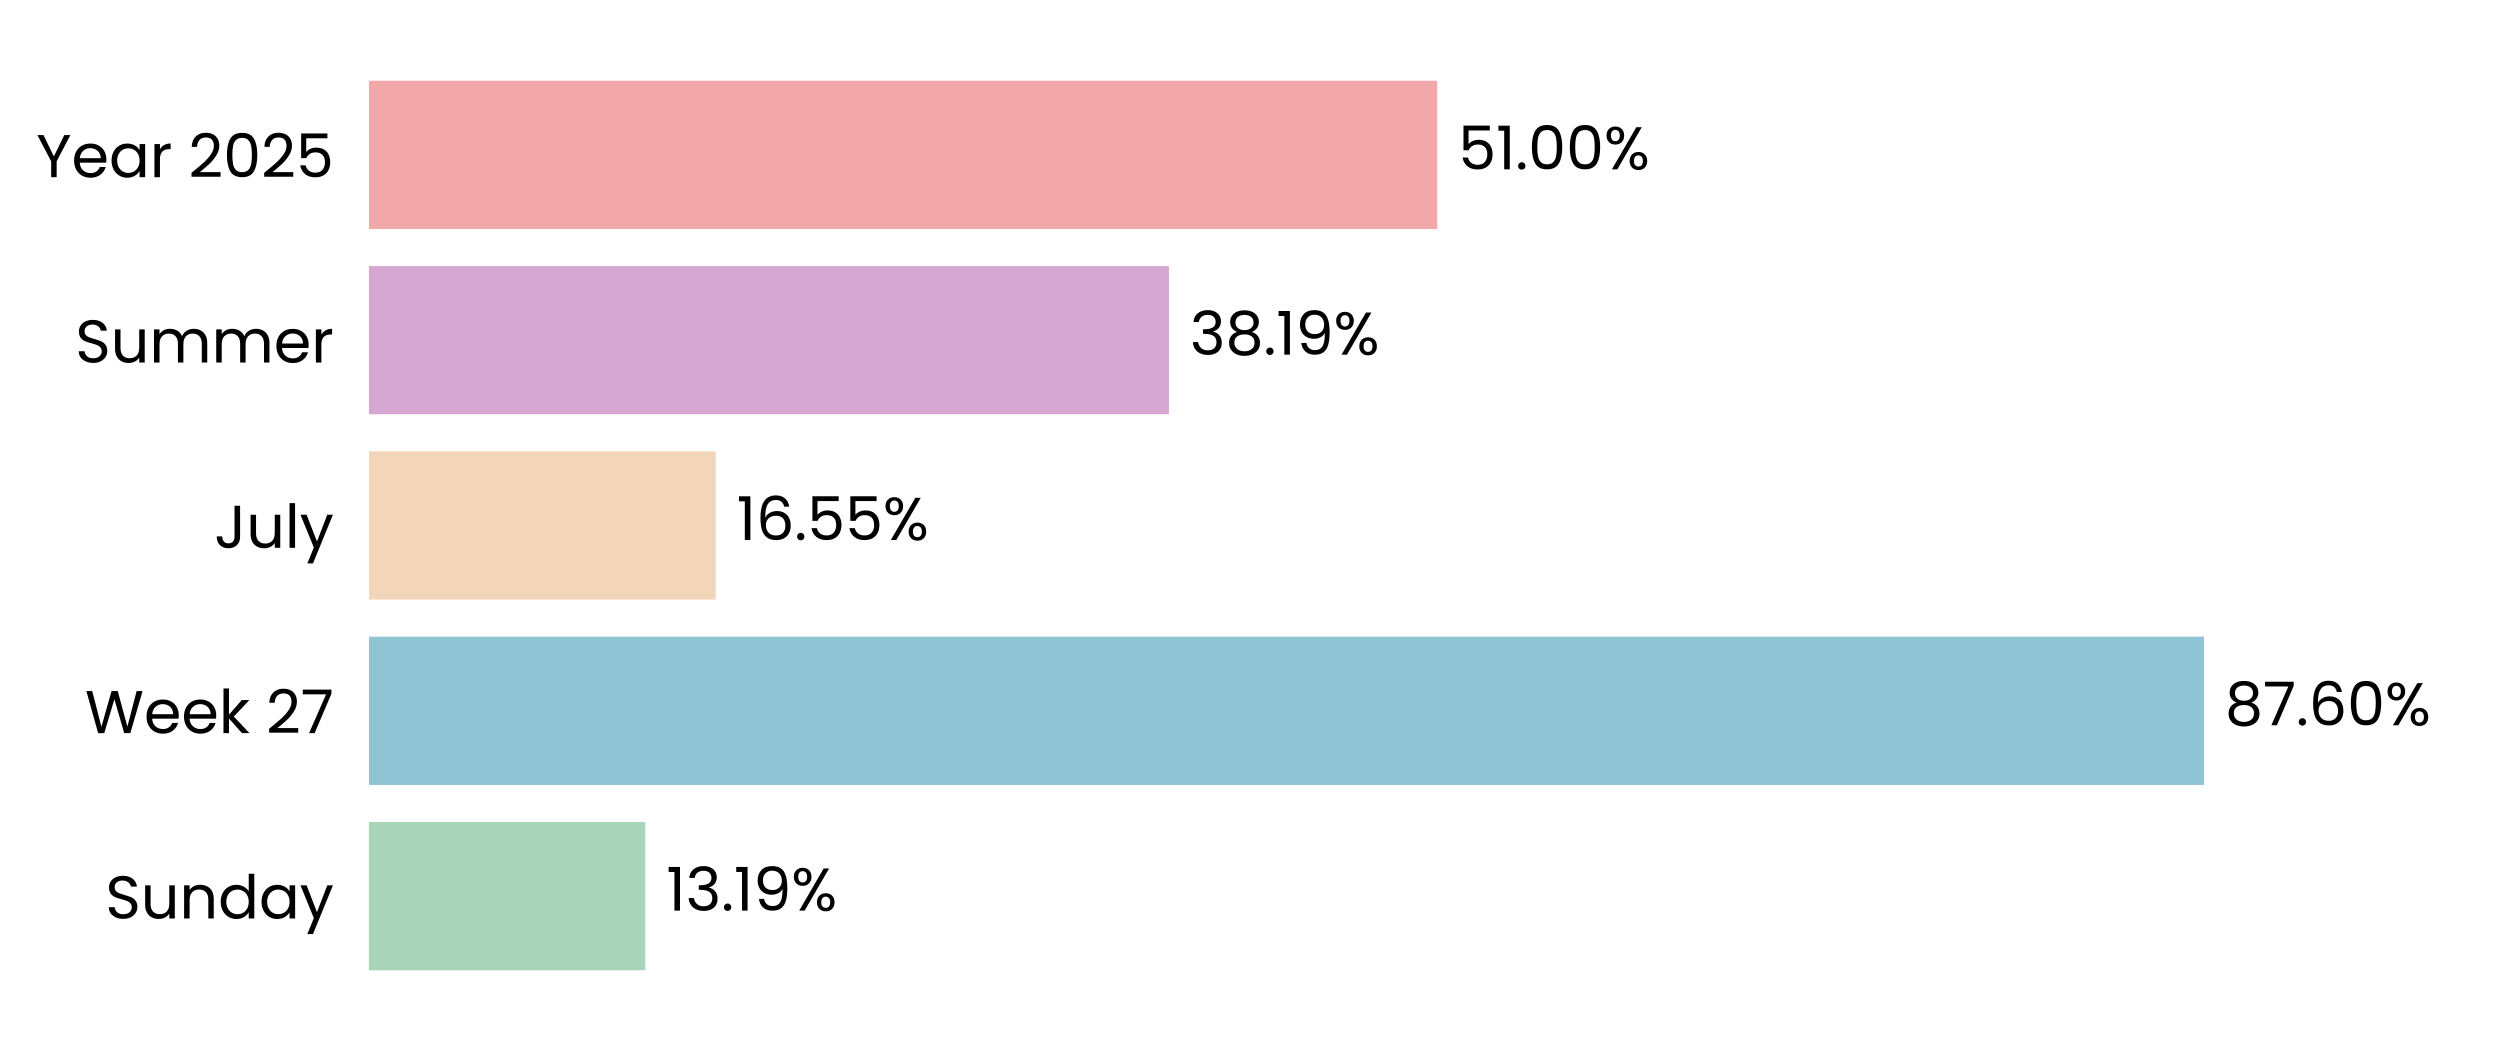
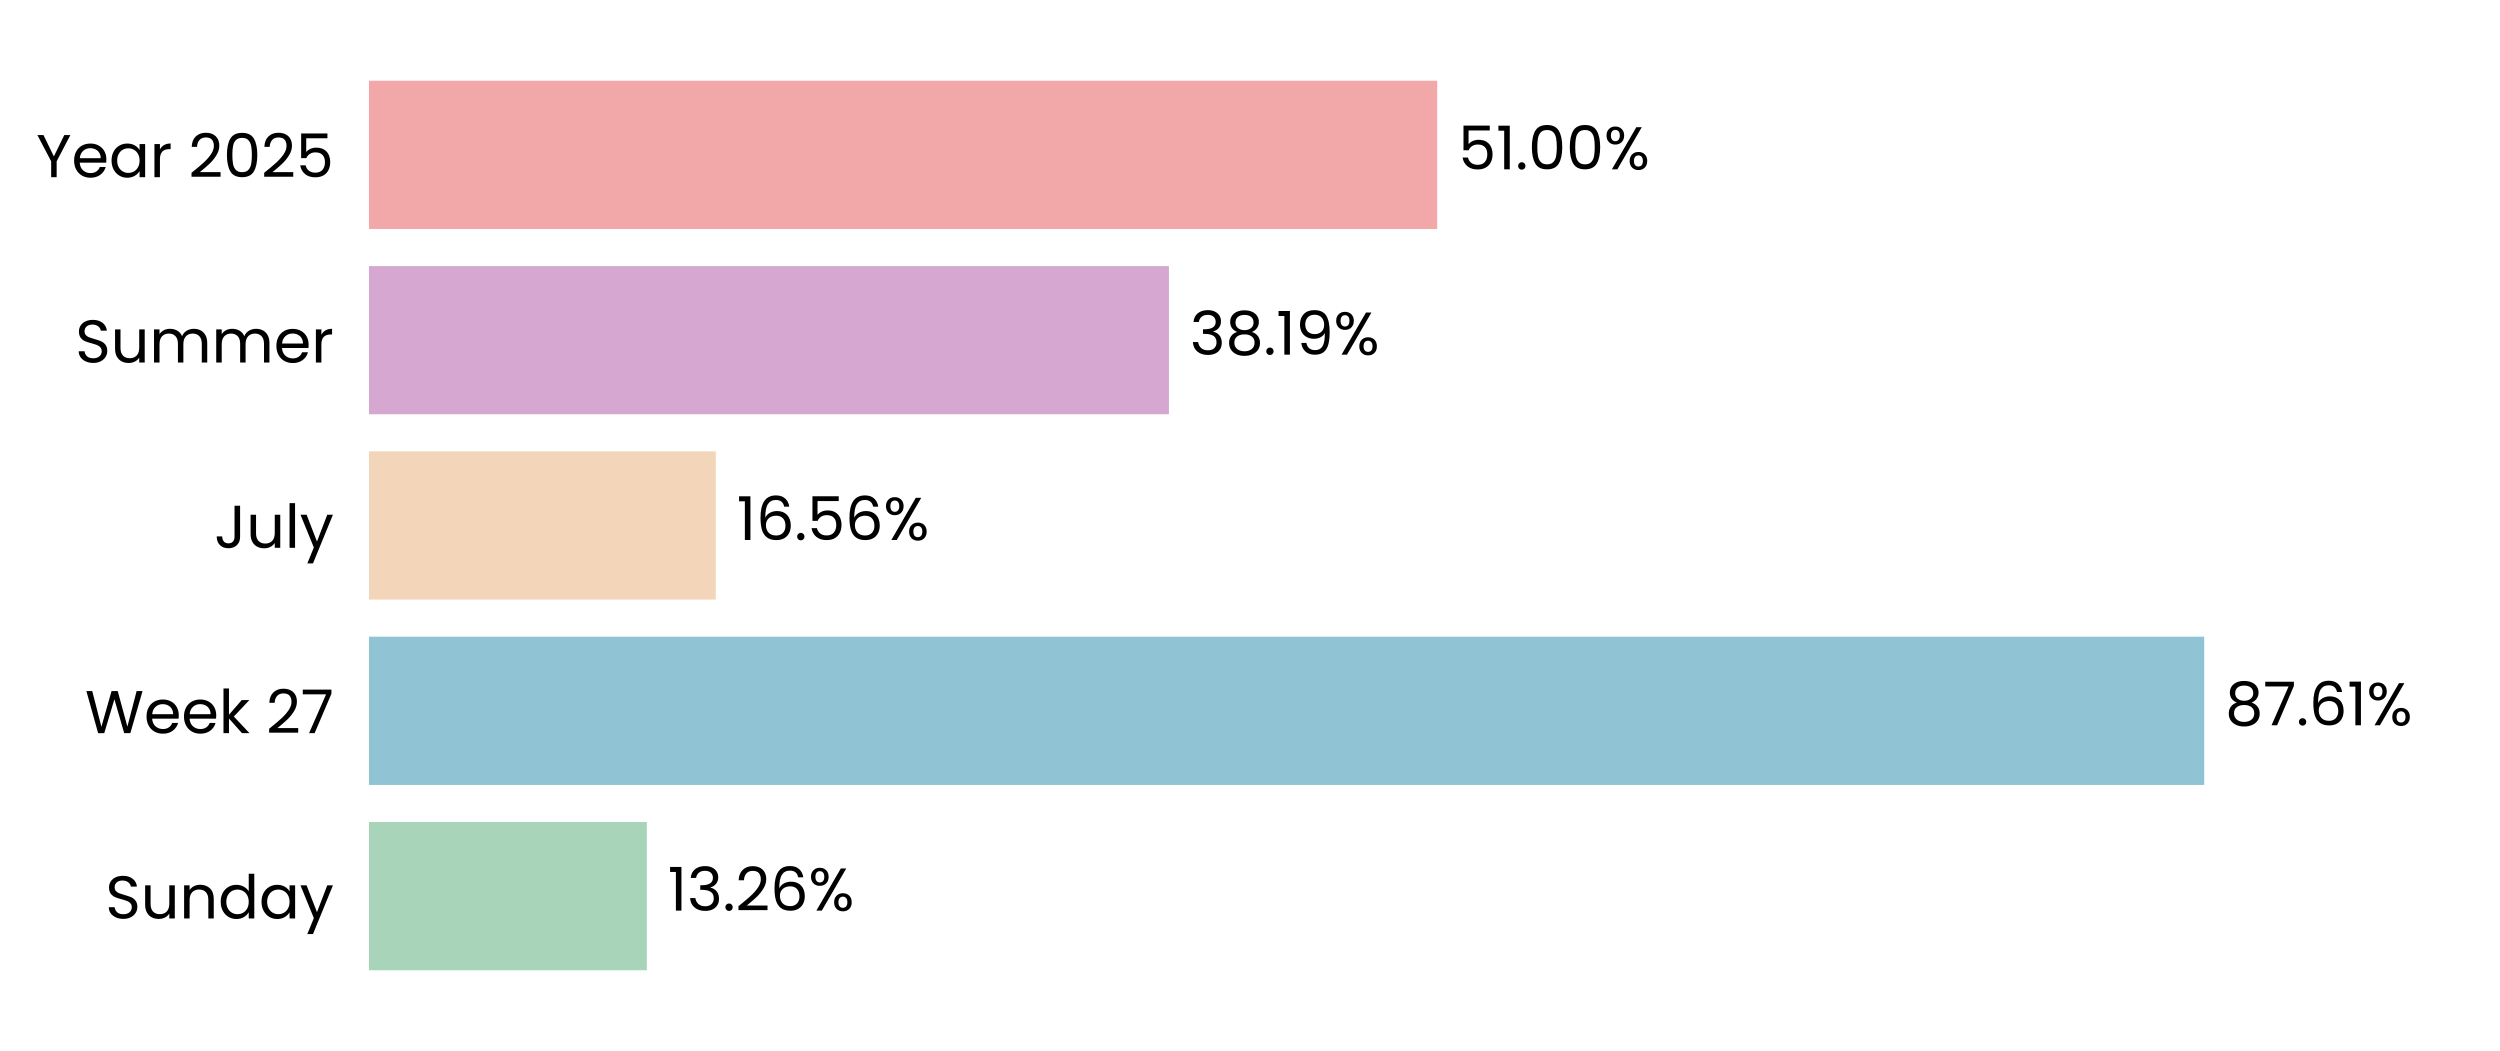
<svg xmlns="http://www.w3.org/2000/svg" xmlns:xlink="http://www.w3.org/1999/xlink" width="496.691pt" height="208.8pt" viewBox="0 0 496.691 208.8" version="1.1">
  <defs>
    <style type="text/css">*{stroke-linejoin: round; stroke-linecap: butt}</style>
  </defs>
  <g id="figure_1">
    <g id="patch_1">
      <path d="M 0 208.8  L 496.691 208.8  L 496.691 0  L 0 0  L 0 208.8  z " style="fill: none" />
    </g>
    <g id="axes_1">
      <g id="patch_2">
        <path d="M 73.311 201.6  L 489.491 201.6  L 489.491 7.2  L 73.311 7.2  L 73.311 201.6  z " style="fill: none" />
      </g>
      <g id="patch_3">
-         <path d="M 73.311 192.764  L 128.224 192.764  L 128.224 163.309  L 73.311 163.309  z " clip-path="url(#pef450b0141)" style="fill: #a8d5ba" />
+         <path d="M 73.311 192.764  L 128.513 192.764  L 128.513 163.309  L 73.311 163.309  z " clip-path="url(#p2e1e49028b)" style="fill: #a8d5ba" />
      </g>
      <g id="patch_4">
-         <path d="M 73.311 155.945  L 437.882 155.945  L 437.882 126.491  L 73.311 126.491  z " clip-path="url(#pef450b0141)" style="fill: #90c3d4" />
+         <path d="M 73.311 155.945  L 437.923 155.945  L 437.923 126.491  L 73.311 126.491  z " clip-path="url(#p2e1e49028b)" style="fill: #90c3d4" />
      </g>
      <g id="patch_5">
-         <path d="M 73.311 119.127  L 142.208 119.127  L 142.208 89.673  L 73.311 89.673  z " clip-path="url(#pef450b0141)" style="fill: #f3d6ba" />
+         <path d="M 73.311 119.127  L 142.218 119.127  L 142.218 89.673  L 73.311 89.673  z " clip-path="url(#p2e1e49028b)" style="fill: #f3d6ba" />
      </g>
      <g id="patch_6">
-         <path d="M 73.311 82.309  L 232.237 82.309  L 232.237 52.855  L 73.311 52.855  z " clip-path="url(#pef450b0141)" style="fill: #d6a8d1" />
+         <path d="M 73.311 82.309  L 232.241 82.309  L 232.241 52.855  L 73.311 52.855  z " clip-path="url(#p2e1e49028b)" style="fill: #d6a8d1" />
      </g>
      <g id="patch_7">
-         <path d="M 73.311 45.491  L 285.542 45.491  L 285.542 16.036  L 73.311 16.036  z " clip-path="url(#pef450b0141)" style="fill: #f2a8a8" />
+         <path d="M 73.311 45.491  L 285.543 45.491  L 285.543 16.036  L 73.311 16.036  z " clip-path="url(#p2e1e49028b)" style="fill: #f2a8a8" />
      </g>
      <g id="matplotlib.axis_1">
        <g id="ytick_1">
          <g id="text_1">
            <g transform="translate(20.92875 182.4764) scale(0.12 -0.12)">
              <defs>
                <path id="Poppins-Regular-53" d="M 1907 -45  Q 1466 -45 1117 112  Q 768 269 569 547  Q 371 826 365 1190  L 986 1190  Q 1018 877 1245 662  Q 1472 448 1907 448  Q 2323 448 2563 656  Q 2803 864 2803 1190  Q 2803 1446 2662 1606  Q 2522 1766 2310 1849  Q 2099 1933 1741 2029  Q 1299 2144 1033 2259  Q 768 2374 579 2620  Q 390 2867 390 3283  Q 390 3648 576 3929  Q 762 4211 1098 4364  Q 1434 4518 1869 4518  Q 2496 4518 2896 4204  Q 3296 3891 3347 3373  L 2707 3373  Q 2675 3629 2438 3824  Q 2202 4019 1811 4019  Q 1446 4019 1216 3830  Q 986 3642 986 3302  Q 986 3059 1123 2905  Q 1261 2752 1462 2672  Q 1664 2592 2029 2490  Q 2470 2368 2739 2249  Q 3008 2131 3200 1884  Q 3392 1638 3392 1216  Q 3392 890 3219 602  Q 3046 314 2707 134  Q 2368 -45 1907 -45  z " transform="scale(0.015625)" />
                <path id="Poppins-Regular-75" d="M 3603 3507  L 3603 0  L 3021 0  L 3021 518  Q 2854 250 2556 99  Q 2259 -51 1901 -51  Q 1491 -51 1164 118  Q 838 288 649 627  Q 461 966 461 1453  L 461 3507  L 1037 3507  L 1037 1530  Q 1037 1011 1299 732  Q 1562 454 2016 454  Q 2483 454 2752 742  Q 3021 1030 3021 1581  L 3021 3507  L 3603 3507  z " transform="scale(0.015625)" />
                <path id="Poppins-Regular-6e" d="M 2202 3571  Q 2842 3571 3238 3184  Q 3635 2797 3635 2067  L 3635 0  L 3059 0  L 3059 1984  Q 3059 2509 2796 2787  Q 2534 3066 2080 3066  Q 1619 3066 1347 2778  Q 1075 2490 1075 1939  L 1075 0  L 493 0  L 493 3507  L 1075 3507  L 1075 3008  Q 1248 3277 1545 3424  Q 1843 3571 2202 3571  z " transform="scale(0.015625)" />
                <path id="Poppins-Regular-64" d="M 275 1766  Q 275 2304 492 2710  Q 710 3117 1091 3341  Q 1472 3565 1946 3565  Q 2355 3565 2707 3376  Q 3059 3187 3245 2880  L 3245 4736  L 3834 4736  L 3834 0  L 3245 0  L 3245 659  Q 3072 346 2733 144  Q 2394 -58 1939 -58  Q 1472 -58 1091 172  Q 710 403 492 819  Q 275 1235 275 1766  z M 3245 1760  Q 3245 2157 3085 2451  Q 2925 2746 2653 2902  Q 2381 3059 2054 3059  Q 1728 3059 1459 2905  Q 1190 2752 1030 2457  Q 870 2163 870 1766  Q 870 1363 1030 1065  Q 1190 768 1459 611  Q 1728 454 2054 454  Q 2381 454 2653 611  Q 2925 768 3085 1065  Q 3245 1363 3245 1760  z " transform="scale(0.015625)" />
                <path id="Poppins-Regular-61" d="M 275 1766  Q 275 2304 492 2710  Q 710 3117 1091 3341  Q 1472 3565 1939 3565  Q 2400 3565 2739 3366  Q 3078 3168 3245 2867  L 3245 3507  L 3834 3507  L 3834 0  L 3245 0  L 3245 653  Q 3072 346 2729 144  Q 2387 -58 1933 -58  Q 1466 -58 1088 172  Q 710 403 492 819  Q 275 1235 275 1766  z M 3245 1760  Q 3245 2157 3085 2451  Q 2925 2746 2653 2902  Q 2381 3059 2054 3059  Q 1728 3059 1459 2905  Q 1190 2752 1030 2457  Q 870 2163 870 1766  Q 870 1363 1030 1065  Q 1190 768 1459 611  Q 1728 454 2054 454  Q 2381 454 2653 611  Q 2925 768 3085 1065  Q 3245 1363 3245 1760  z " transform="scale(0.015625)" />
                <path id="Poppins-Regular-79" d="M 3514 3507  L 1402 -1651  L 800 -1651  L 1491 38  L 77 3507  L 723 3507  L 1824 666  L 2912 3507  L 3514 3507  z " transform="scale(0.015625)" />
              </defs>
              <use xlink:href="#Poppins-Regular-53" />
              <use xlink:href="#Poppins-Regular-75" transform="translate(58.7 0)" />
              <use xlink:href="#Poppins-Regular-6e" transform="translate(122.7 0)" />
              <use xlink:href="#Poppins-Regular-64" transform="translate(186.7 0)" />
              <use xlink:href="#Poppins-Regular-61" transform="translate(254.3 0)" />
              <use xlink:href="#Poppins-Regular-79" transform="translate(321.8999 0)" />
            </g>
          </g>
        </g>
        <g id="ytick_2">
          <g id="text_2">
            <g transform="translate(16.88437 145.6582) scale(0.12 -0.12)">
              <defs>
                <path id="Poppins-Regular-57" d="M 6099 4461  L 4806 0  L 4154 0  L 3117 3590  L 2042 0  L 1395 -6  L 147 4461  L 768 4461  L 1741 678  L 2816 4461  L 3469 4461  L 4493 691  L 5472 4461  L 6099 4461  z " transform="scale(0.015625)" />
                <path id="Poppins-Regular-65" d="M 3693 1888  Q 3693 1722 3674 1536  L 870 1536  Q 902 1018 1225 726  Q 1549 435 2010 435  Q 2387 435 2640 611  Q 2893 787 2995 1082  L 3622 1082  Q 3482 576 3059 259  Q 2637 -58 2010 -58  Q 1510 -58 1116 166  Q 723 390 499 803  Q 275 1216 275 1760  Q 275 2304 492 2713  Q 710 3123 1104 3344  Q 1498 3565 2010 3565  Q 2509 3565 2893 3347  Q 3277 3130 3485 2749  Q 3693 2368 3693 1888  z M 3091 2010  Q 3091 2342 2944 2582  Q 2797 2822 2544 2947  Q 2291 3072 1984 3072  Q 1542 3072 1232 2790  Q 922 2509 877 2010  L 3091 2010  z " transform="scale(0.015625)" />
                <path id="Poppins-Regular-6b" d="M 2451 0  L 1075 1549  L 1075 0  L 493 0  L 493 4736  L 1075 4736  L 1075 1952  L 2426 3507  L 3238 3507  L 1587 1760  L 3245 0  L 2451 0  z " transform="scale(0.015625)" />
                <path id="Poppins-Regular-20" transform="scale(0.015625)" />
                <path id="Poppins-Regular-32" d="M 326 467  Q 1139 1120 1600 1539  Q 2061 1958 2377 2416  Q 2694 2874 2694 3315  Q 2694 3731 2492 3971  Q 2291 4211 1843 4211  Q 1408 4211 1168 3939  Q 928 3667 909 3213  L 346 3213  Q 371 3930 780 4320  Q 1190 4710 1837 4710  Q 2496 4710 2883 4345  Q 3270 3981 3270 3341  Q 3270 2810 2953 2307  Q 2637 1805 2233 1424  Q 1830 1043 1203 538  L 3405 538  L 3405 51  L 326 51  L 326 467  z " transform="scale(0.015625)" />
                <path id="Poppins-Regular-37" d="M 3245 4173  L 1466 0  L 877 0  L 2682 4115  L 211 4115  L 211 4614  L 3245 4614  L 3245 4173  z " transform="scale(0.015625)" />
              </defs>
              <use xlink:href="#Poppins-Regular-57" />
              <use xlink:href="#Poppins-Regular-65" transform="translate(97.59999 0)" />
              <use xlink:href="#Poppins-Regular-65" transform="translate(159.6 0)" />
              <use xlink:href="#Poppins-Regular-6b" transform="translate(221.6 0)" />
              <use xlink:href="#Poppins-Regular-20" transform="translate(273.0999 0)" />
              <use xlink:href="#Poppins-Regular-32" transform="translate(299.7999 0)" />
              <use xlink:href="#Poppins-Regular-37" transform="translate(357.2999 0)" />
            </g>
          </g>
        </g>
        <g id="ytick_3">
          <g id="text_3">
            <g transform="translate(42.56437 108.84) scale(0.12 -0.12)">
              <defs>
                <path id="Poppins-Regular-4a" d="M 2739 4461  L 2739 1165  Q 2739 614 2400 284  Q 2061 -45 1504 -45  Q 941 -45 601 291  Q 262 627 262 1210  L 845 1210  Q 851 883 1014 678  Q 1178 474 1504 474  Q 1830 474 1990 669  Q 2150 864 2150 1165  L 2150 4461  L 2739 4461  z " transform="scale(0.015625)" />
                <path id="Poppins-Regular-6c" d="M 1075 4736  L 1075 0  L 493 0  L 493 4736  L 1075 4736  z " transform="scale(0.015625)" />
              </defs>
              <use xlink:href="#Poppins-Regular-4a" />
              <use xlink:href="#Poppins-Regular-75" transform="translate(52.99999 0)" />
              <use xlink:href="#Poppins-Regular-6c" transform="translate(117 0)" />
              <use xlink:href="#Poppins-Regular-79" transform="translate(141.6 0)" />
            </g>
          </g>
        </g>
        <g id="ytick_4">
          <g id="text_4">
            <g transform="translate(14.95125 72.02182) scale(0.12 -0.12)">
              <defs>
                <path id="Poppins-Regular-6d" d="M 4710 3571  Q 5120 3571 5440 3401  Q 5760 3232 5945 2893  Q 6131 2554 6131 2067  L 6131 0  L 5555 0  L 5555 1984  Q 5555 2509 5296 2787  Q 5037 3066 4595 3066  Q 4141 3066 3872 2774  Q 3603 2483 3603 1933  L 3603 0  L 3027 0  L 3027 1984  Q 3027 2509 2768 2787  Q 2509 3066 2067 3066  Q 1613 3066 1344 2774  Q 1075 2483 1075 1933  L 1075 0  L 493 0  L 493 3507  L 1075 3507  L 1075 3002  Q 1248 3277 1539 3424  Q 1830 3571 2182 3571  Q 2624 3571 2963 3372  Q 3302 3174 3469 2790  Q 3616 3162 3955 3366  Q 4294 3571 4710 3571  z " transform="scale(0.015625)" />
                <path id="Poppins-Regular-72" d="M 1075 2938  Q 1229 3238 1513 3404  Q 1798 3571 2208 3571  L 2208 2970  L 2054 2970  Q 1075 2970 1075 1907  L 1075 0  L 493 0  L 493 3507  L 1075 3507  L 1075 2938  z " transform="scale(0.015625)" />
              </defs>
              <use xlink:href="#Poppins-Regular-53" />
              <use xlink:href="#Poppins-Regular-75" transform="translate(58.7 0)" />
              <use xlink:href="#Poppins-Regular-6d" transform="translate(122.7 0)" />
              <use xlink:href="#Poppins-Regular-6d" transform="translate(225.7 0)" />
              <use xlink:href="#Poppins-Regular-65" transform="translate(328.7 0)" />
              <use xlink:href="#Poppins-Regular-72" transform="translate(390.6999 0)" />
            </g>
          </g>
        </g>
        <g id="ytick_5">
          <g id="text_5">
            <g transform="translate(7.2 35.20364) scale(0.12 -0.12)">
              <defs>
                <path id="Poppins-Regular-59" d="M 3616 4461  L 2163 1683  L 2163 0  L 1581 0  L 1581 1683  L 122 4461  L 768 4461  L 1869 2202  L 2970 4461  L 3616 4461  z " transform="scale(0.015625)" />
                <path id="Poppins-Regular-30" d="M 397 2362  Q 397 3462 755 4080  Q 1114 4698 2010 4698  Q 2899 4698 3257 4080  Q 3616 3462 3616 2362  Q 3616 1242 3257 621  Q 2899 0 2010 0  Q 1114 0 755 621  Q 397 1242 397 2362  z M 3040 2362  Q 3040 2918 2966 3305  Q 2893 3693 2665 3929  Q 2438 4166 2010 4166  Q 1574 4166 1347 3929  Q 1120 3693 1046 3305  Q 973 2918 973 2362  Q 973 1786 1046 1395  Q 1120 1005 1347 768  Q 1574 531 2010 531  Q 2438 531 2665 768  Q 2893 1005 2966 1395  Q 3040 1786 3040 2362  z " transform="scale(0.015625)" />
                <path id="Poppins-Regular-35" d="M 3347 4122  L 1101 4122  L 1101 2662  Q 1248 2867 1536 2998  Q 1824 3130 2157 3130  Q 2688 3130 3021 2909  Q 3354 2688 3498 2339  Q 3642 1990 3642 1600  Q 3642 1139 3469 774  Q 3296 410 2941 198  Q 2586 -13 2061 -13  Q 1389 -13 973 332  Q 557 678 467 1254  L 1037 1254  Q 1120 890 1389 685  Q 1658 480 2067 480  Q 2573 480 2829 784  Q 3085 1088 3085 1587  Q 3085 2086 2829 2358  Q 2573 2630 2074 2630  Q 1734 2630 1481 2467  Q 1229 2304 1114 2022  L 563 2022  L 563 4634  L 3347 4634  L 3347 4122  z " transform="scale(0.015625)" />
              </defs>
              <use xlink:href="#Poppins-Regular-59" />
              <use xlink:href="#Poppins-Regular-65" transform="translate(58.39999 0)" />
              <use xlink:href="#Poppins-Regular-61" transform="translate(120.4 0)" />
              <use xlink:href="#Poppins-Regular-72" transform="translate(188 0)" />
              <use xlink:href="#Poppins-Regular-20" transform="translate(225.3 0)" />
              <use xlink:href="#Poppins-Regular-32" transform="translate(252 0)" />
              <use xlink:href="#Poppins-Regular-30" transform="translate(309.4999 0)" />
              <use xlink:href="#Poppins-Regular-32" transform="translate(372.2999 0)" />
              <use xlink:href="#Poppins-Regular-35" transform="translate(429.7999 0)" />
            </g>
          </g>
        </g>
      </g>
      <g id="text_6">
-         <g transform="translate(132.3857 180.9164) scale(0.12 -0.12)">
+         <g transform="translate(132.6747 180.9164) scale(0.12 -0.12)">
          <defs>
            <path id="Poppins-Regular-31" d="M 243 4096  L 243 4627  L 1446 4627  L 1446 0  L 858 0  L 858 4096  L 243 4096  z " transform="scale(0.015625)" />
            <path id="Poppins-Regular-33" d="M 384 3462  Q 429 4051 838 4384  Q 1248 4717 1901 4717  Q 2336 4717 2653 4560  Q 2970 4403 3133 4134  Q 3296 3866 3296 3526  Q 3296 3130 3069 2842  Q 2842 2554 2477 2470  L 2477 2438  Q 2893 2336 3136 2035  Q 3379 1734 3379 1248  Q 3379 883 3212 592  Q 3046 301 2713 134  Q 2381 -32 1914 -32  Q 1235 -32 800 323  Q 365 678 314 1331  L 877 1331  Q 922 947 1190 704  Q 1459 461 1907 461  Q 2355 461 2588 694  Q 2822 928 2822 1299  Q 2822 1779 2502 1990  Q 2182 2202 1536 2202  L 1389 2202  L 1389 2688  L 1542 2688  Q 2131 2694 2432 2883  Q 2733 3072 2733 3469  Q 2733 3808 2512 4013  Q 2291 4218 1882 4218  Q 1485 4218 1241 4013  Q 998 3808 954 3462  L 384 3462  z " transform="scale(0.015625)" />
            <path id="Poppins-Regular-2e" d="M 678 -38  Q 512 -38 397 77  Q 282 192 282 358  Q 282 525 397 640  Q 512 755 678 755  Q 838 755 950 640  Q 1062 525 1062 358  Q 1062 192 950 77  Q 838 -38 678 -38  z " transform="scale(0.015625)" />
-             <path id="Poppins-Regular-39" d="M 1146 1242  Q 1210 877 1443 678  Q 1677 480 2074 480  Q 2605 480 2857 896  Q 3110 1312 3098 2298  Q 2963 2010 2649 1846  Q 2336 1683 1952 1683  Q 1523 1683 1187 1859  Q 851 2035 659 2374  Q 467 2714 467 3194  Q 467 3878 864 4297  Q 1261 4717 1990 4717  Q 2886 4717 3248 4134  Q 3610 3552 3610 2400  Q 3610 1594 3466 1069  Q 3322 544 2979 269  Q 2637 -6 2042 -6  Q 1389 -6 1024 346  Q 659 698 608 1242  L 1146 1242  z M 2048 2176  Q 2477 2176 2752 2441  Q 3027 2707 3027 3162  Q 3027 3642 2758 3936  Q 2490 4230 2003 4230  Q 1555 4230 1289 3948  Q 1024 3667 1024 3206  Q 1024 2739 1286 2457  Q 1549 2176 2048 2176  z " transform="scale(0.015625)" />
+             <path id="Poppins-Regular-36" d="M 2976 3526  Q 2835 4237 2099 4237  Q 1530 4237 1248 3798  Q 966 3360 973 2355  Q 1120 2688 1462 2877  Q 1805 3066 2227 3066  Q 2886 3066 3280 2656  Q 3674 2246 3674 1523  Q 3674 1088 3504 742  Q 3334 397 2992 192  Q 2650 -13 2163 -13  Q 1504 -13 1133 281  Q 762 576 614 1094  Q 467 1613 467 2374  Q 467 4723 2106 4723  Q 2733 4723 3091 4384  Q 3450 4045 3514 3526  L 2976 3526  z M 2106 2573  Q 1830 2573 1587 2461  Q 1344 2349 1193 2121  Q 1043 1894 1043 1568  Q 1043 1082 1324 778  Q 1606 474 2131 474  Q 2579 474 2844 752  Q 3110 1030 3110 1504  Q 3110 2003 2854 2288  Q 2598 2573 2106 2573  z " transform="scale(0.015625)" />
            <path id="Poppins-Regular-25" d="M 269 3584  Q 269 4019 531 4278  Q 794 4538 1203 4538  Q 1613 4538 1875 4278  Q 2138 4019 2138 3584  Q 2138 3142 1875 2883  Q 1613 2624 1203 2624  Q 794 2624 531 2883  Q 269 3142 269 3584  z M 4006 4467  L 1414 0  L 838 0  L 3430 4467  L 4006 4467  z M 1203 4179  Q 986 4179 861 4028  Q 736 3878 736 3584  Q 736 3290 861 3136  Q 986 2982 1203 2982  Q 1421 2982 1549 3139  Q 1677 3296 1677 3584  Q 1677 3878 1549 4028  Q 1421 4179 1203 4179  z M 2720 883  Q 2720 1325 2982 1584  Q 3245 1843 3654 1843  Q 4064 1843 4323 1584  Q 4582 1325 4582 883  Q 4582 448 4323 185  Q 4064 -77 3654 -77  Q 3245 -77 2982 182  Q 2720 442 2720 883  z M 3648 1478  Q 3430 1478 3302 1328  Q 3174 1178 3174 883  Q 3174 595 3302 444  Q 3430 294 3648 294  Q 3866 294 3994 444  Q 4122 595 4122 883  Q 4122 1178 3994 1328  Q 3866 1478 3648 1478  z " transform="scale(0.015625)" />
          </defs>
          <use xlink:href="#Poppins-Regular-31" />
          <use xlink:href="#Poppins-Regular-33" transform="translate(31.99998 0)" />
          <use xlink:href="#Poppins-Regular-2e" transform="translate(90.89998 0)" />
-           <use xlink:href="#Poppins-Regular-31" transform="translate(111.9 0)" />
-           <use xlink:href="#Poppins-Regular-39" transform="translate(143.8999 0)" />
-           <use xlink:href="#Poppins-Regular-25" transform="translate(206.8999 0)" />
+           <use xlink:href="#Poppins-Regular-32" transform="translate(111.9 0)" />
+           <use xlink:href="#Poppins-Regular-36" transform="translate(169.3999 0)" />
+           <use xlink:href="#Poppins-Regular-25" transform="translate(232.8999 0)" />
        </g>
      </g>
      <g id="text_7">
-         <g transform="translate(442.0434 144.0982) scale(0.12 -0.12)">
+         <g transform="translate(442.0847 144.0982) scale(0.12 -0.12)">
          <defs>
            <path id="Poppins-Regular-38" d="M 1242 2406  Q 883 2547 691 2816  Q 499 3085 499 3469  Q 499 3814 672 4092  Q 845 4371 1187 4534  Q 1530 4698 2016 4698  Q 2502 4698 2844 4534  Q 3187 4371 3363 4092  Q 3539 3814 3539 3469  Q 3539 3098 3340 2819  Q 3142 2541 2797 2406  Q 3194 2285 3427 1981  Q 3661 1677 3661 1248  Q 3661 832 3456 521  Q 3251 211 2876 41  Q 2502 -128 2016 -128  Q 1530 -128 1162 41  Q 794 211 589 521  Q 384 832 384 1248  Q 384 1677 614 1984  Q 845 2291 1242 2406  z M 2976 3398  Q 2976 3789 2720 4000  Q 2464 4211 2016 4211  Q 1574 4211 1318 4000  Q 1062 3789 1062 3392  Q 1062 3034 1328 2816  Q 1594 2598 2016 2598  Q 2445 2598 2710 2819  Q 2976 3040 2976 3398  z M 2016 2150  Q 1542 2150 1241 1929  Q 941 1709 941 1267  Q 941 858 1232 608  Q 1523 358 2016 358  Q 2509 358 2797 608  Q 3085 858 3085 1267  Q 3085 1696 2790 1923  Q 2496 2150 2016 2150  z " transform="scale(0.015625)" />
-             <path id="Poppins-Regular-36" d="M 2976 3526  Q 2835 4237 2099 4237  Q 1530 4237 1248 3798  Q 966 3360 973 2355  Q 1120 2688 1462 2877  Q 1805 3066 2227 3066  Q 2886 3066 3280 2656  Q 3674 2246 3674 1523  Q 3674 1088 3504 742  Q 3334 397 2992 192  Q 2650 -13 2163 -13  Q 1504 -13 1133 281  Q 762 576 614 1094  Q 467 1613 467 2374  Q 467 4723 2106 4723  Q 2733 4723 3091 4384  Q 3450 4045 3514 3526  L 2976 3526  z M 2106 2573  Q 1830 2573 1587 2461  Q 1344 2349 1193 2121  Q 1043 1894 1043 1568  Q 1043 1082 1324 778  Q 1606 474 2131 474  Q 2579 474 2844 752  Q 3110 1030 3110 1504  Q 3110 2003 2854 2288  Q 2598 2573 2106 2573  z " transform="scale(0.015625)" />
          </defs>
          <use xlink:href="#Poppins-Regular-38" />
          <use xlink:href="#Poppins-Regular-37" transform="translate(63.09999 0)" />
          <use xlink:href="#Poppins-Regular-2e" transform="translate(117.7 0)" />
          <use xlink:href="#Poppins-Regular-36" transform="translate(138.7 0)" />
-           <use xlink:href="#Poppins-Regular-30" transform="translate(202.2 0)" />
-           <use xlink:href="#Poppins-Regular-25" transform="translate(264.9999 0)" />
+           <use xlink:href="#Poppins-Regular-31" transform="translate(202.2 0)" />
+           <use xlink:href="#Poppins-Regular-25" transform="translate(234.1999 0)" />
        </g>
      </g>
      <g id="text_8">
-         <g transform="translate(146.3702 107.28) scale(0.12 -0.12)">
+         <g transform="translate(146.3796 107.28) scale(0.12 -0.12)">
          <use xlink:href="#Poppins-Regular-31" />
          <use xlink:href="#Poppins-Regular-36" transform="translate(31.99998 0)" />
          <use xlink:href="#Poppins-Regular-2e" transform="translate(95.49997 0)" />
          <use xlink:href="#Poppins-Regular-35" transform="translate(116.5 0)" />
-           <use xlink:href="#Poppins-Regular-35" transform="translate(179.2999 0)" />
-           <use xlink:href="#Poppins-Regular-25" transform="translate(242.0999 0)" />
+           <use xlink:href="#Poppins-Regular-36" transform="translate(179.2999 0)" />
+           <use xlink:href="#Poppins-Regular-25" transform="translate(242.7999 0)" />
        </g>
      </g>
      <g id="text_9">
-         <g transform="translate(236.3993 70.46182) scale(0.12 -0.12)">
+         <g transform="translate(236.4024 70.46182) scale(0.12 -0.12)">
+           <defs>
+             <path id="Poppins-Regular-39" d="M 1146 1242  Q 1210 877 1443 678  Q 1677 480 2074 480  Q 2605 480 2857 896  Q 3110 1312 3098 2298  Q 2963 2010 2649 1846  Q 2336 1683 1952 1683  Q 1523 1683 1187 1859  Q 851 2035 659 2374  Q 467 2714 467 3194  Q 467 3878 864 4297  Q 1261 4717 1990 4717  Q 2886 4717 3248 4134  Q 3610 3552 3610 2400  Q 3610 1594 3466 1069  Q 3322 544 2979 269  Q 2637 -6 2042 -6  Q 1389 -6 1024 346  Q 659 698 608 1242  L 1146 1242  z M 2048 2176  Q 2477 2176 2752 2441  Q 3027 2707 3027 3162  Q 3027 3642 2758 3936  Q 2490 4230 2003 4230  Q 1555 4230 1289 3948  Q 1024 3667 1024 3206  Q 1024 2739 1286 2457  Q 1549 2176 2048 2176  z " transform="scale(0.015625)" />
+           </defs>
          <use xlink:href="#Poppins-Regular-33" />
          <use xlink:href="#Poppins-Regular-38" transform="translate(58.89999 0)" />
          <use xlink:href="#Poppins-Regular-2e" transform="translate(122 0)" />
          <use xlink:href="#Poppins-Regular-31" transform="translate(143 0)" />
          <use xlink:href="#Poppins-Regular-39" transform="translate(175 0)" />
          <use xlink:href="#Poppins-Regular-25" transform="translate(237.9999 0)" />
        </g>
      </g>
      <g id="text_10">
-         <g transform="translate(289.7043 33.64364) scale(0.12 -0.12)">
+         <g transform="translate(289.7051 33.64364) scale(0.12 -0.12)">
          <use xlink:href="#Poppins-Regular-35" />
          <use xlink:href="#Poppins-Regular-31" transform="translate(62.79999 0)" />
          <use xlink:href="#Poppins-Regular-2e" transform="translate(94.79997 0)" />
          <use xlink:href="#Poppins-Regular-30" transform="translate(115.8 0)" />
          <use xlink:href="#Poppins-Regular-30" transform="translate(178.5999 0)" />
          <use xlink:href="#Poppins-Regular-25" transform="translate(241.3999 0)" />
        </g>
      </g>
    </g>
  </g>
  <defs>
-     <clipPath id="pef450b0141">
+     <clipPath id="p2e1e49028b">
      <rect x="73.311" y="7.2" width="416.18" height="194.4" />
    </clipPath>
  </defs>
</svg>
